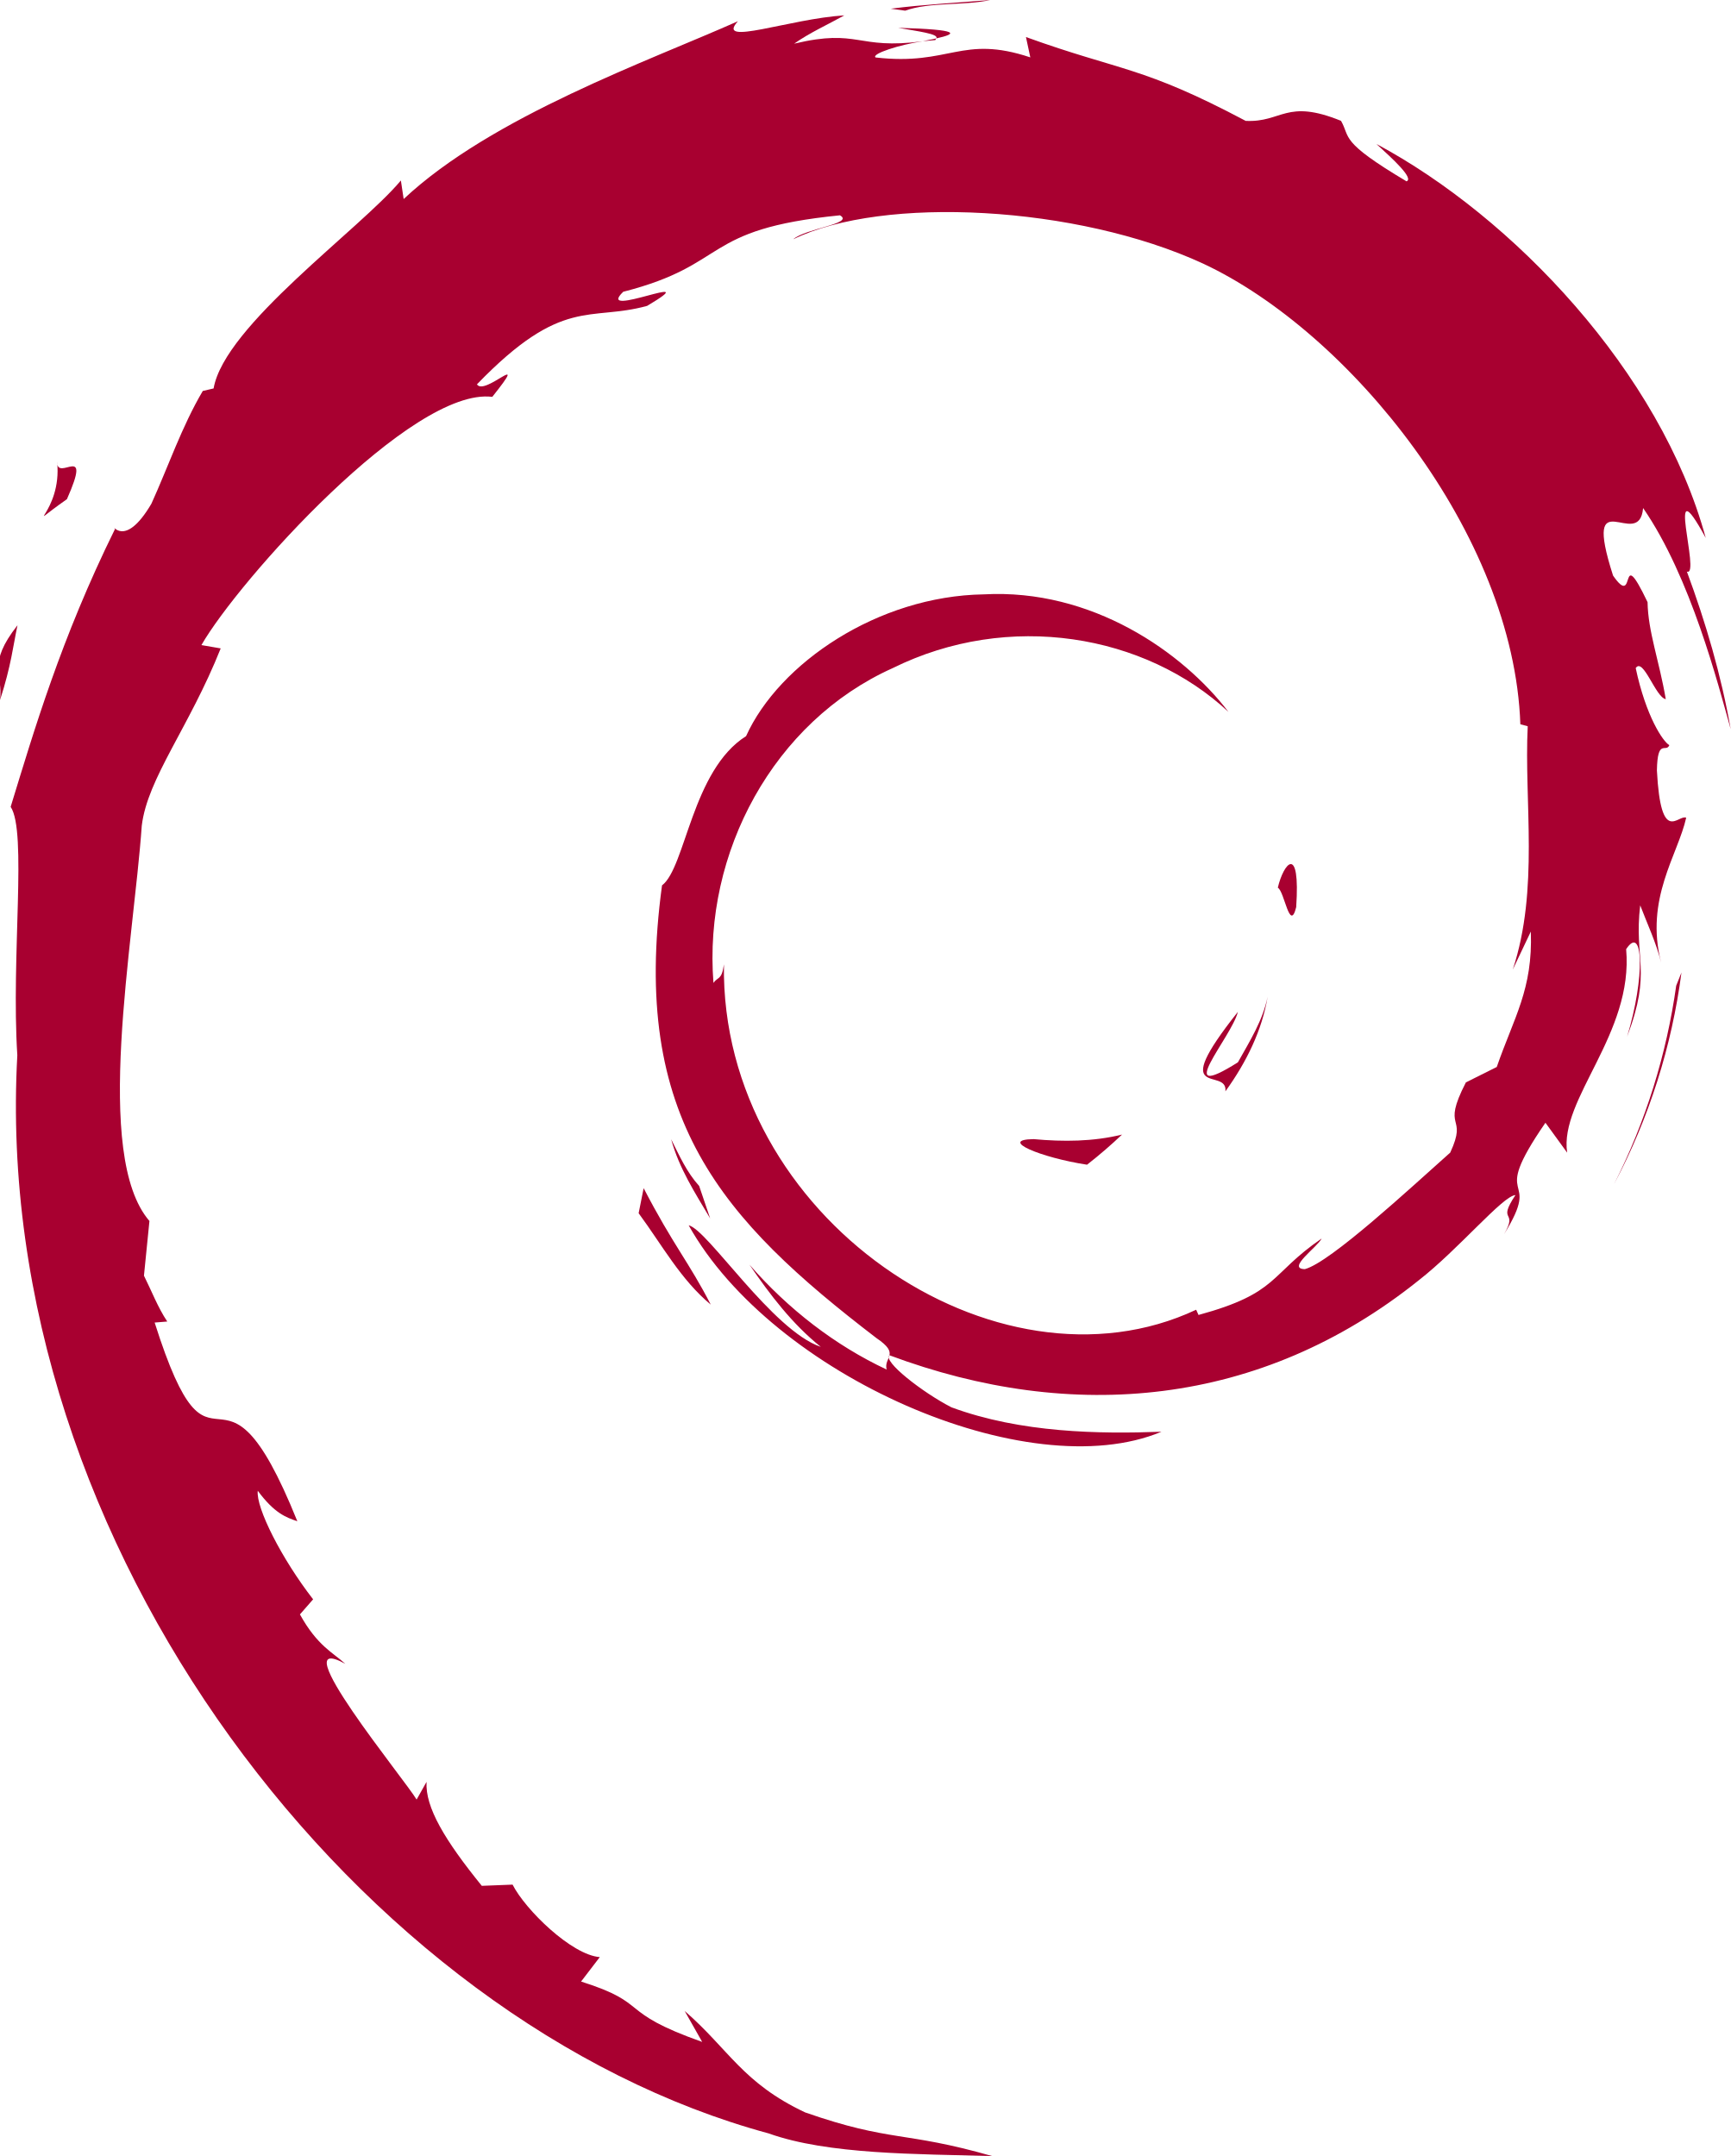
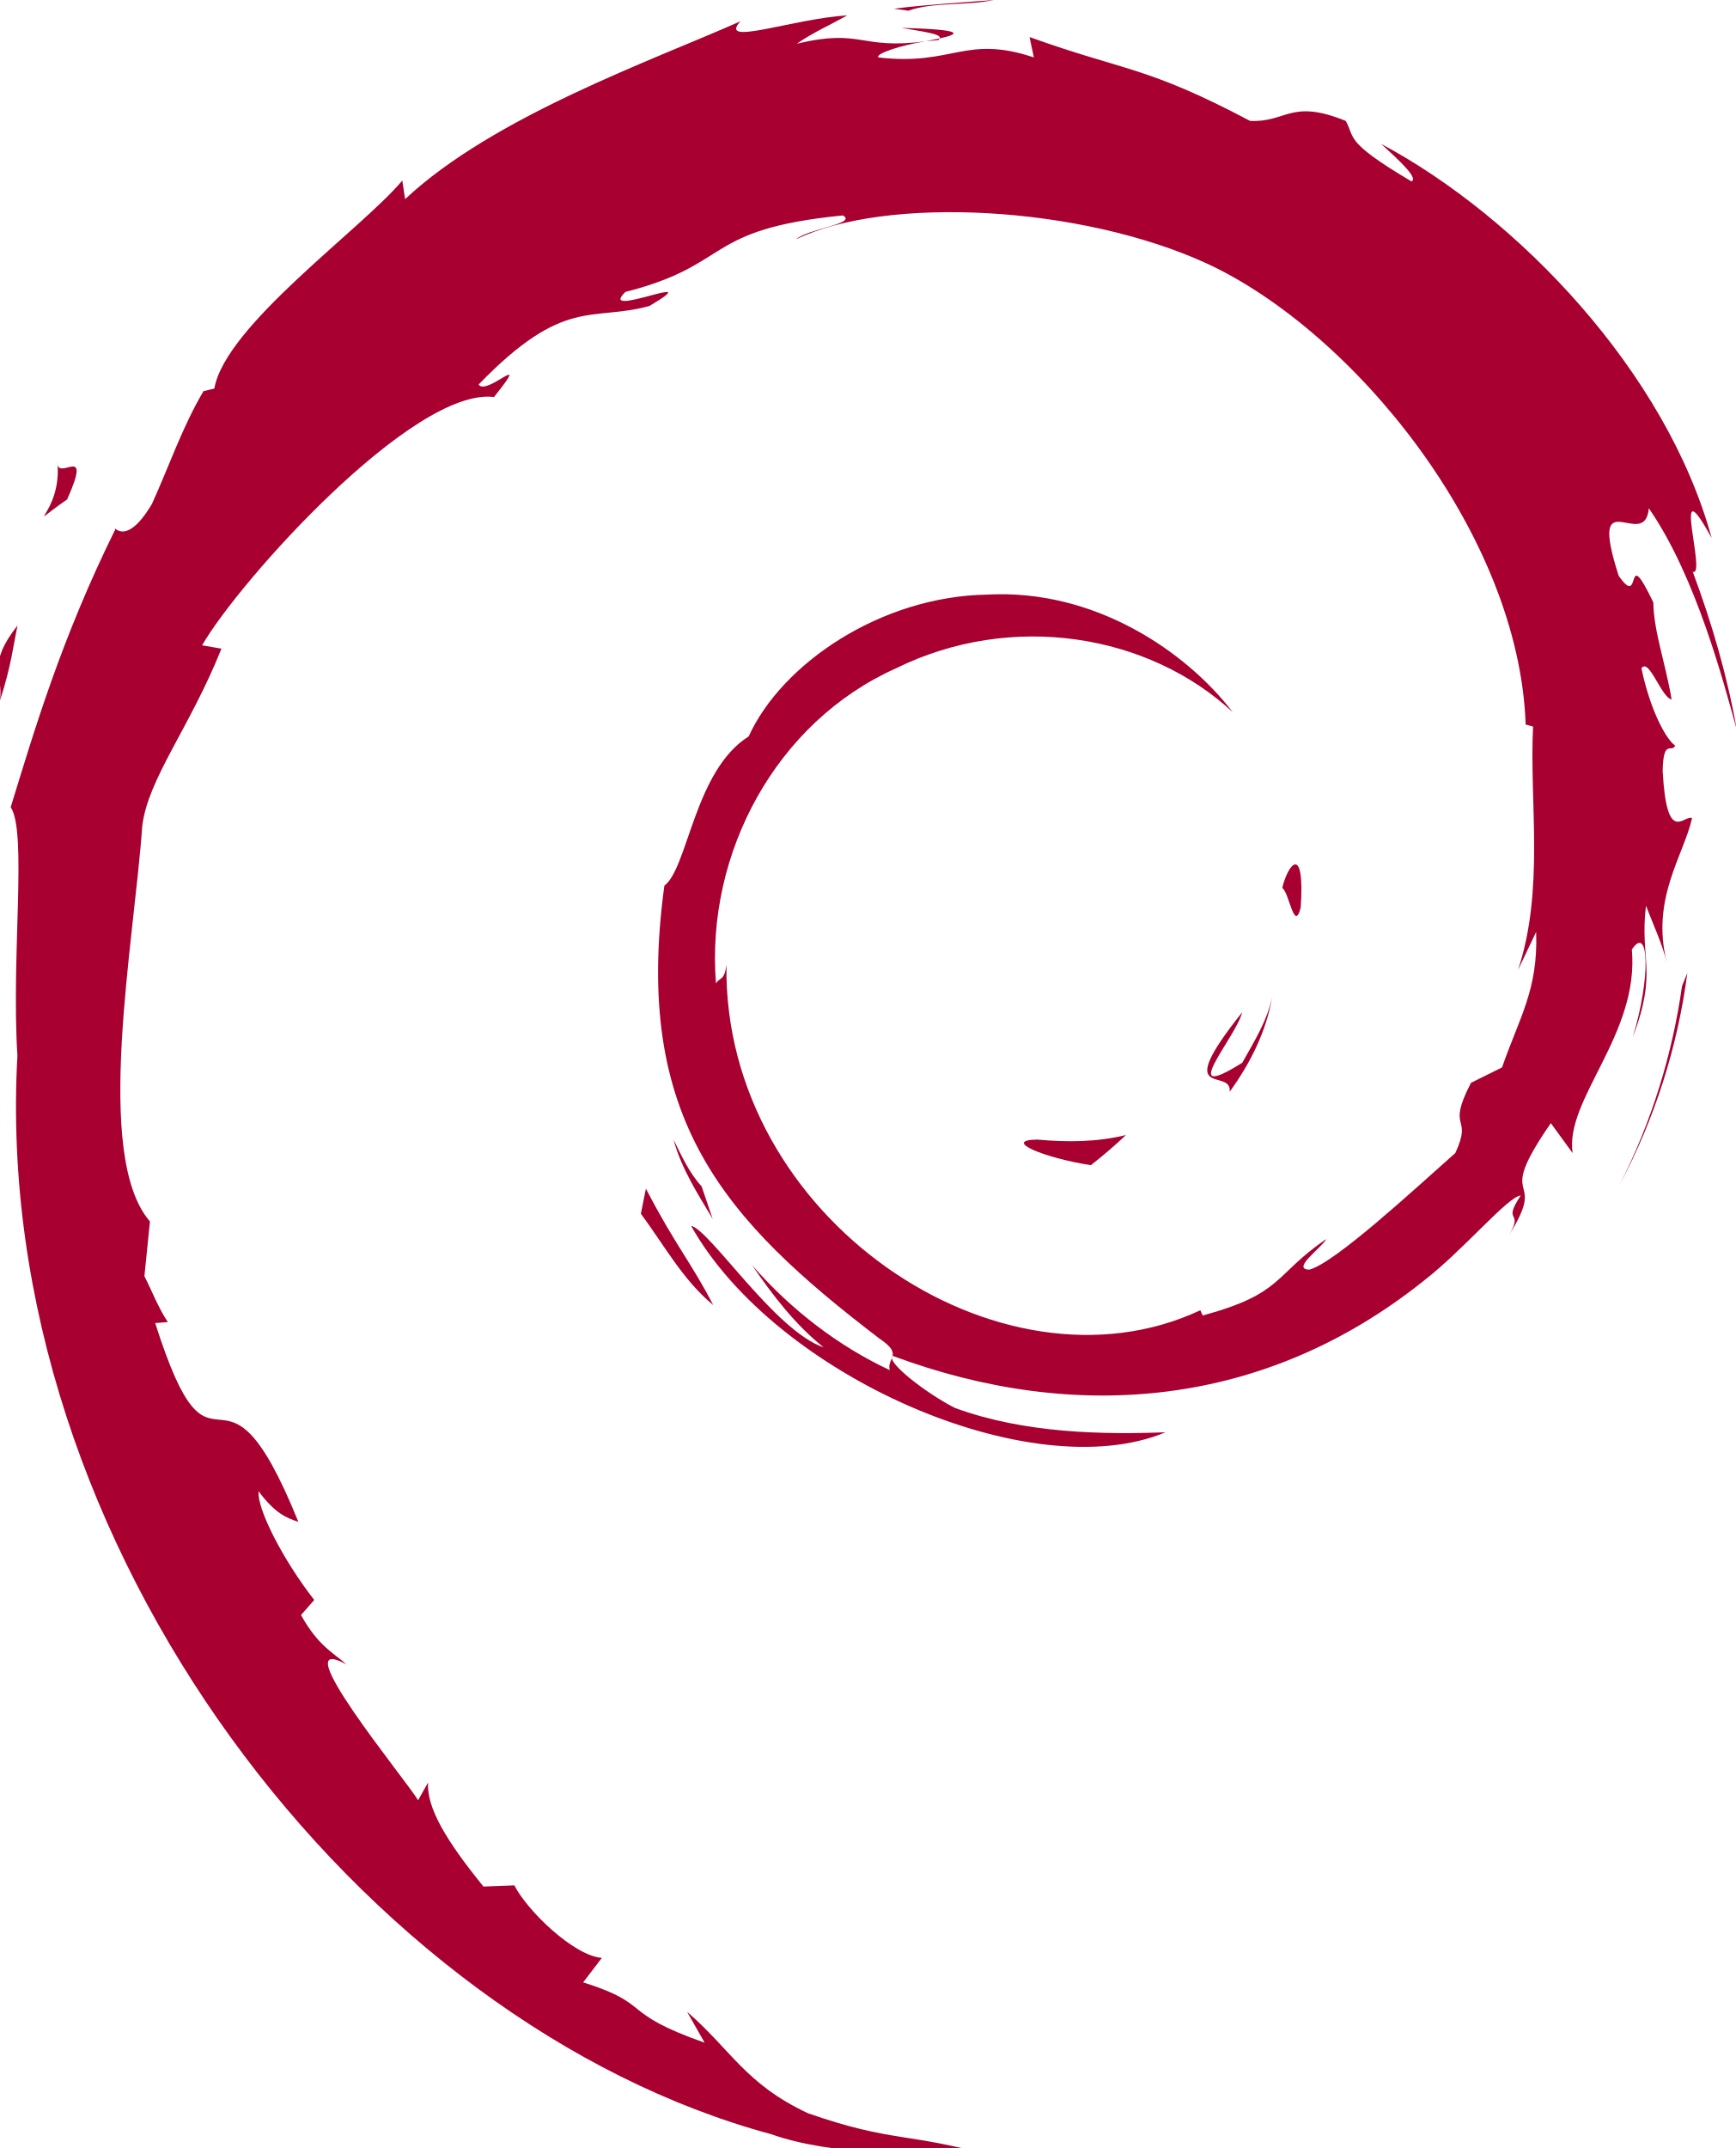
- <svg xmlns="http://www.w3.org/2000/svg" width="87.041" height="108.445" viewBox="0 0 87.041 108.445" overflow="visible" enable-background="new 0 0 87.041 108.445" xml:space="preserve">
-   <g id="Layer_1">
-     <g>
-       <path fill="#A80030" d="M51.986,57.297c-1.797,0.025,0.34,0.926,2.686,1.287     c0.648-0.506,1.236-1.018,1.76-1.516C54.971,57.426,53.484,57.434,51.986,57.297" />
-       <path fill="#A80030" d="M61.631,54.893c1.07-1.477,1.85-3.094,2.125-4.766c-0.24,1.192-0.887,2.221-1.496,3.307     c-3.359,2.115-0.316-1.256-0.002-2.537C58.646,55.443,61.762,53.623,61.631,54.893" />
-       <path fill="#A80030" d="M65.191,45.629c0.217-3.236-0.637-2.213-0.924-0.978     C64.602,44.825,64.867,46.932,65.191,45.629" />
-       <path fill="#A80030" d="M45.172,1.399c0.959,0.172,2.072,0.304,1.916,0.533     C48.137,1.702,48.375,1.49,45.172,1.399" />
-       <path fill="#A80030" d="M47.088,1.932l-0.678,0.14l0.631-0.056L47.088,1.932" />
-       <path fill="#A80030" d="M76.992,46.856c0.107,2.906-0.85,4.316-1.713,6.812l-1.553,0.776     c-1.271,2.468,0.123,1.567-0.787,3.53c-1.984,1.764-6.021,5.52-7.313,5.863c-0.943-0.021,0.639-1.113,0.846-1.541     c-2.656,1.824-2.131,2.738-6.193,3.846l-0.119-0.264c-10.018,4.713-23.934-4.627-23.751-17.371     c-0.107,0.809-0.304,0.607-0.526,0.934c-0.517-6.557,3.028-13.143,9.007-15.832c5.848-2.895,12.704-1.707,16.893,2.197     c-2.301-3.014-6.881-6.209-12.309-5.91c-5.317,0.084-10.291,3.463-11.951,7.131c-2.724,1.715-3.04,6.611-4.227,7.507     C31.699,56.271,36.3,61.342,44.083,67.307c1.225,0.826,0.345,0.951,0.511,1.58c-2.586-1.211-4.954-3.039-6.901-5.277     c1.033,1.512,2.148,2.982,3.589,4.137c-2.438-0.826-5.695-5.908-6.646-6.115c4.203,7.525,17.052,13.197,23.78,10.383     c-3.113,0.115-7.068,0.064-10.566-1.229c-1.469-0.756-3.467-2.322-3.11-2.615c9.182,3.43,18.667,2.598,26.612-3.771     c2.021-1.574,4.229-4.252,4.867-4.289c-0.961,1.445,0.164,0.695-0.574,1.971c2.014-3.248-0.875-1.322,2.082-5.609l1.092,1.504     c-0.406-2.696,3.348-5.97,2.967-10.234c0.861-1.304,0.961,1.403,0.047,4.403c1.268-3.328,0.334-3.863,0.66-6.609     c0.352,0.923,0.814,1.904,1.051,2.878c-0.826-3.216,0.848-5.416,1.262-7.285c-0.408-0.181-1.275,1.422-1.473-2.377     c0.029-1.65,0.459-0.865,0.625-1.271c-0.324-0.186-1.174-1.451-1.691-3.877c0.375-0.57,1.002,1.478,1.512,1.562     c-0.328-1.929-0.893-3.4-0.916-4.88c-1.49-3.114-0.527,0.415-1.736-1.337c-1.586-4.947,1.316-1.148,1.512-3.396     c2.404,3.483,3.775,8.881,4.404,11.117c-0.48-2.726-1.256-5.367-2.203-7.922c0.73,0.307-1.176-5.609,0.949-1.691     c-2.27-8.352-9.715-16.156-16.564-19.818c0.838,0.767,1.896,1.73,1.516,1.881c-3.406-2.028-2.807-2.186-3.295-3.043     c-2.775-1.129-2.957,0.091-4.795,0.002c-5.23-2.774-6.238-2.479-11.051-4.217l0.219,1.023c-3.465-1.154-4.037,0.438-7.782,0.004     c-0.228-0.178,1.2-0.644,2.375-0.815c-3.35,0.442-3.193-0.66-6.471,0.122c0.808-0.567,1.662-0.942,2.524-1.424     c-2.732,0.166-6.522,1.59-5.352,0.295c-4.456,1.988-12.37,4.779-16.811,8.943l-0.14-0.933c-2.035,2.443-8.874,7.296-9.419,10.46     l-0.544,0.127c-1.059,1.793-1.744,3.825-2.584,5.67c-1.385,2.36-2.03,0.908-1.833,1.278c-2.724,5.523-4.077,10.164-5.246,13.97     c0.833,1.245,0.02,7.495,0.335,12.497c-1.368,24.704,17.338,48.69,37.785,54.228c2.997,1.072,7.454,1.031,11.245,1.141     c-4.473-1.279-5.051-0.678-9.408-2.197c-3.143-1.48-3.832-3.17-6.058-5.102l0.881,1.557c-4.366-1.545-2.539-1.912-6.091-3.037     l0.941-1.229c-1.415-0.107-3.748-2.385-4.386-3.646l-1.548,0.061c-1.86-2.295-2.851-3.949-2.779-5.23l-0.5,0.891     c-0.567-0.973-6.843-8.607-3.587-6.83c-0.605-0.553-1.409-0.9-2.281-2.484l0.663-0.758c-1.567-2.016-2.884-4.6-2.784-5.461     c0.836,1.129,1.416,1.34,1.99,1.533c-3.957-9.818-4.179-0.541-7.176-9.994l0.634-0.051c-0.486-0.732-0.781-1.527-1.172-2.307     l0.276-2.75C4.667,58.121,6.719,47.409,7.13,41.534c0.285-2.389,2.378-4.932,3.97-8.92l-0.97-0.167     c1.854-3.234,10.586-12.988,14.63-12.486c1.959-2.461-0.389-0.009-0.772-0.629c4.303-4.453,5.656-3.146,8.56-3.947     c3.132-1.859-2.688,0.725-1.203-0.709c5.414-1.383,3.837-3.144,10.9-3.846c0.745,0.424-1.729,0.655-2.35,1.205     c4.511-2.207,14.275-1.705,20.617,1.225c7.359,3.439,15.627,13.605,15.953,23.17l0.371,0.1     c-0.188,3.802,0.582,8.199-0.752,12.238L76.992,46.856" />
-       <path fill="#A80030" d="M32.372,59.764l-0.252,1.26c1.181,1.604,2.118,3.342,3.626,4.596     C34.661,63.502,33.855,62.627,32.372,59.764" />
-       <path fill="#A80030" d="M35.164,59.654c-0.625-0.691-0.995-1.523-1.409-2.352     c0.396,1.457,1.207,2.709,1.962,3.982L35.164,59.654" />
-       <path fill="#A80030" d="M84.568,48.916l-0.264,0.662c-0.484,3.438-1.529,6.84-3.131,9.994     C82.943,56.244,84.088,52.604,84.568,48.916" />
-       <path fill="#A80030" d="M45.527,0.537C46.742,0.092,48.514,0.293,49.803,0c-1.68,0.141-3.352,0.225-5.003,0.438     L45.527,0.537" />
-       <path fill="#A80030" d="M2.872,23.219c0.28,2.592-1.95,3.598,0.494,1.889     C4.676,22.157,2.854,24.293,2.872,23.219" />
-       <path fill="#A80030" d="M0,35.215c0.563-1.728,0.665-2.766,0.88-3.766C-0.676,33.438,0.164,33.862,0,35.215" />
-     </g>
+ <svg xmlns="http://www.w3.org/2000/svg" width="97px" height="120px" viewBox="0 0 97 120" version="1.1">
+   <g id="surface1">
+     <path style=" stroke:none;fill-rule:nonzero;fill:rgb(65.882%,0%,18.824%);fill-opacity:1;" d="M 57.961 63.664 C 55.957 63.691 58.34 64.691 60.957 65.094 C 61.68 64.531 62.336 63.961 62.918 63.41 C 61.289 63.809 59.633 63.816 57.961 63.664 " />
+     <path style=" stroke:none;fill-rule:nonzero;fill:rgb(65.882%,0%,18.824%);fill-opacity:1;" d="M 68.715 60.992 C 69.906 59.352 70.777 57.555 71.086 55.695 C 70.816 57.02 70.094 58.164 69.418 59.371 C 65.672 61.723 69.062 57.977 69.414 56.551 C 65.387 61.602 68.859 59.582 68.715 60.992 " />
+     <path style=" stroke:none;fill-rule:nonzero;fill:rgb(65.882%,0%,18.824%);fill-opacity:1;" d="M 72.684 50.699 C 72.926 47.102 71.973 48.238 71.652 49.613 C 72.027 49.805 72.324 52.148 72.684 50.699 " />
+     <path style=" stroke:none;fill-rule:nonzero;fill:rgb(65.882%,0%,18.824%);fill-opacity:1;" d="M 50.363 1.555 C 51.434 1.746 52.676 1.891 52.5 2.148 C 53.672 1.891 53.934 1.656 50.363 1.555 " />
+     <path style=" stroke:none;fill-rule:nonzero;fill:rgb(65.882%,0%,18.824%);fill-opacity:1;" d="M 52.5 2.148 L 51.746 2.301 L 52.449 2.238 L 52.5 2.148 " />
+     <path style=" stroke:none;fill-rule:nonzero;fill:rgb(65.882%,0%,18.824%);fill-opacity:1;" d="M 85.84 52.062 C 85.961 55.293 84.895 56.859 83.934 59.633 L 82.199 60.492 C 80.781 63.234 82.336 62.234 81.324 64.414 C 79.109 66.375 74.609 70.551 73.168 70.93 C 72.117 70.906 73.883 69.691 74.113 69.219 C 71.152 71.246 71.738 72.262 67.207 73.492 L 67.074 73.199 C 55.906 78.434 40.391 68.059 40.594 53.898 C 40.477 54.797 40.254 54.57 40.008 54.934 C 39.43 47.648 43.383 40.332 50.051 37.344 C 56.57 34.125 64.215 35.445 68.883 39.785 C 66.32 36.438 61.211 32.887 55.16 33.219 C 49.234 33.312 43.688 37.066 41.836 41.141 C 38.801 43.047 38.445 48.488 37.125 49.48 C 35.344 62.523 40.473 68.156 49.148 74.785 C 50.516 75.703 49.535 75.844 49.719 76.543 C 46.836 75.195 44.195 73.164 42.027 70.68 C 43.176 72.359 44.422 73.992 46.027 75.273 C 43.309 74.355 39.676 68.711 38.617 68.48 C 43.305 76.84 57.629 83.145 65.129 80.016 C 61.66 80.145 57.25 80.086 53.352 78.652 C 51.711 77.812 49.484 76.07 49.883 75.746 C 60.121 79.559 70.695 78.633 79.555 71.555 C 81.809 69.809 84.27 66.832 84.98 66.789 C 83.91 68.395 85.164 67.562 84.34 68.98 C 86.586 65.371 83.363 67.512 86.66 62.746 L 87.879 64.418 C 87.426 61.422 91.613 57.785 91.188 53.047 C 92.148 51.598 92.258 54.605 91.238 57.941 C 92.652 54.242 91.613 53.648 91.977 50.598 C 92.367 51.621 92.883 52.711 93.148 53.793 C 92.227 50.223 94.094 47.777 94.555 45.699 C 94.098 45.5 93.133 47.281 92.91 43.059 C 92.945 41.227 93.422 42.098 93.609 41.648 C 93.246 41.441 92.301 40.035 91.723 37.34 C 92.141 36.707 92.84 38.98 93.41 39.074 C 93.043 36.93 92.414 35.297 92.387 33.652 C 90.727 30.191 91.801 34.113 90.453 32.168 C 88.684 26.672 91.918 30.891 92.137 28.395 C 94.816 32.262 96.348 38.262 97.047 40.746 C 96.512 37.715 95.648 34.781 94.59 31.941 C 95.406 32.285 93.281 25.711 95.648 30.062 C 93.117 20.785 84.816 12.113 77.184 8.043 C 78.117 8.898 79.297 9.965 78.871 10.133 C 75.074 7.883 75.742 7.707 75.199 6.754 C 72.105 5.5 71.902 6.855 69.852 6.754 C 64.02 3.672 62.898 4 57.531 2.07 L 57.773 3.207 C 53.91 1.926 53.273 3.691 49.098 3.211 C 48.844 3.012 50.438 2.496 51.746 2.305 C 48.012 2.797 48.188 1.57 44.531 2.441 C 45.434 1.812 46.387 1.395 47.348 0.859 C 44.301 1.043 40.074 2.625 41.379 1.188 C 36.41 3.395 27.586 6.496 22.637 11.125 L 22.48 10.086 C 20.211 12.801 12.586 18.191 11.977 21.707 L 11.371 21.852 C 10.191 23.844 9.426 26.102 8.492 28.148 C 6.945 30.773 6.227 29.16 6.445 29.57 C 3.41 35.707 1.902 40.863 0.598 45.094 C 1.527 46.477 0.621 53.422 0.973 58.977 C -0.555 86.426 20.301 113.078 43.098 119.23 C 46.441 120.422 51.41 120.375 55.637 120.5 C 50.648 119.078 50.004 119.746 45.148 118.059 C 41.645 116.414 40.875 114.535 38.395 112.391 L 39.375 114.117 C 34.508 112.402 36.543 111.996 32.586 110.746 L 33.633 109.379 C 32.055 109.262 29.453 106.73 28.742 105.328 L 27.016 105.395 C 24.945 102.844 23.84 101.008 23.918 99.586 L 23.363 100.574 C 22.73 99.492 15.73 91.012 19.363 92.984 C 18.688 92.371 17.793 91.984 16.82 90.227 L 17.559 89.383 C 15.812 87.145 14.344 84.273 14.453 83.316 C 15.387 84.57 16.031 84.805 16.672 85.02 C 12.262 74.109 12.012 84.418 8.672 73.914 L 9.379 73.859 C 8.836 73.043 8.508 72.16 8.07 71.293 L 8.379 68.238 C 5.203 64.578 7.492 52.676 7.949 46.148 C 8.266 43.496 10.602 40.668 12.375 36.238 L 11.293 36.051 C 13.363 32.457 23.098 21.621 27.605 22.18 C 29.789 19.445 27.172 22.168 26.746 21.48 C 31.543 16.531 33.051 17.984 36.289 17.094 C 39.781 15.027 33.293 17.898 34.949 16.309 C 40.984 14.77 39.227 12.812 47.102 12.035 C 47.93 12.504 45.172 12.762 44.48 13.371 C 49.512 10.922 60.395 11.477 67.469 14.734 C 75.672 18.555 84.891 29.852 85.254 40.477 L 85.668 40.59 C 85.457 44.812 86.316 49.699 84.828 54.188 L 85.84 52.062 " />
+     <path style=" stroke:none;fill-rule:nonzero;fill:rgb(65.882%,0%,18.824%);fill-opacity:1;" d="M 36.094 66.406 L 35.812 67.805 C 37.129 69.586 38.172 71.52 39.855 72.91 C 38.645 70.559 37.746 69.586 36.094 66.406 " />
+     <path style=" stroke:none;fill-rule:nonzero;fill:rgb(65.882%,0%,18.824%);fill-opacity:1;" d="M 39.207 66.281 C 38.508 65.516 38.098 64.59 37.637 63.668 C 38.078 65.289 38.98 66.68 39.824 68.094 L 39.207 66.281 " />
+     <path style=" stroke:none;fill-rule:nonzero;fill:rgb(65.882%,0%,18.824%);fill-opacity:1;" d="M 94.289 54.352 L 93.992 55.086 C 93.453 58.906 92.289 62.688 90.504 66.191 C 92.477 62.492 93.754 58.449 94.289 54.352 " />
+     <path style=" stroke:none;fill-rule:nonzero;fill:rgb(65.882%,0%,18.824%);fill-opacity:1;" d="M 50.762 0.598 C 52.113 0.102 54.09 0.324 55.527 0 C 53.656 0.156 51.789 0.25 49.949 0.488 L 50.762 0.598 " />
+     <path style=" stroke:none;fill-rule:nonzero;fill:rgb(65.882%,0%,18.824%);fill-opacity:1;" d="M 3.203 25.801 C 3.516 28.68 1.027 29.797 3.754 27.898 C 5.215 24.617 3.184 26.992 3.203 25.801 " />
+     <path style=" stroke:none;fill-rule:nonzero;fill:rgb(65.882%,0%,18.824%);fill-opacity:1;" d="M 0 39.129 C 0.629 37.207 0.742 36.055 0.98 34.941 C -0.754 37.152 0.184 37.625 0 39.129 " />
  </g>
</svg>
